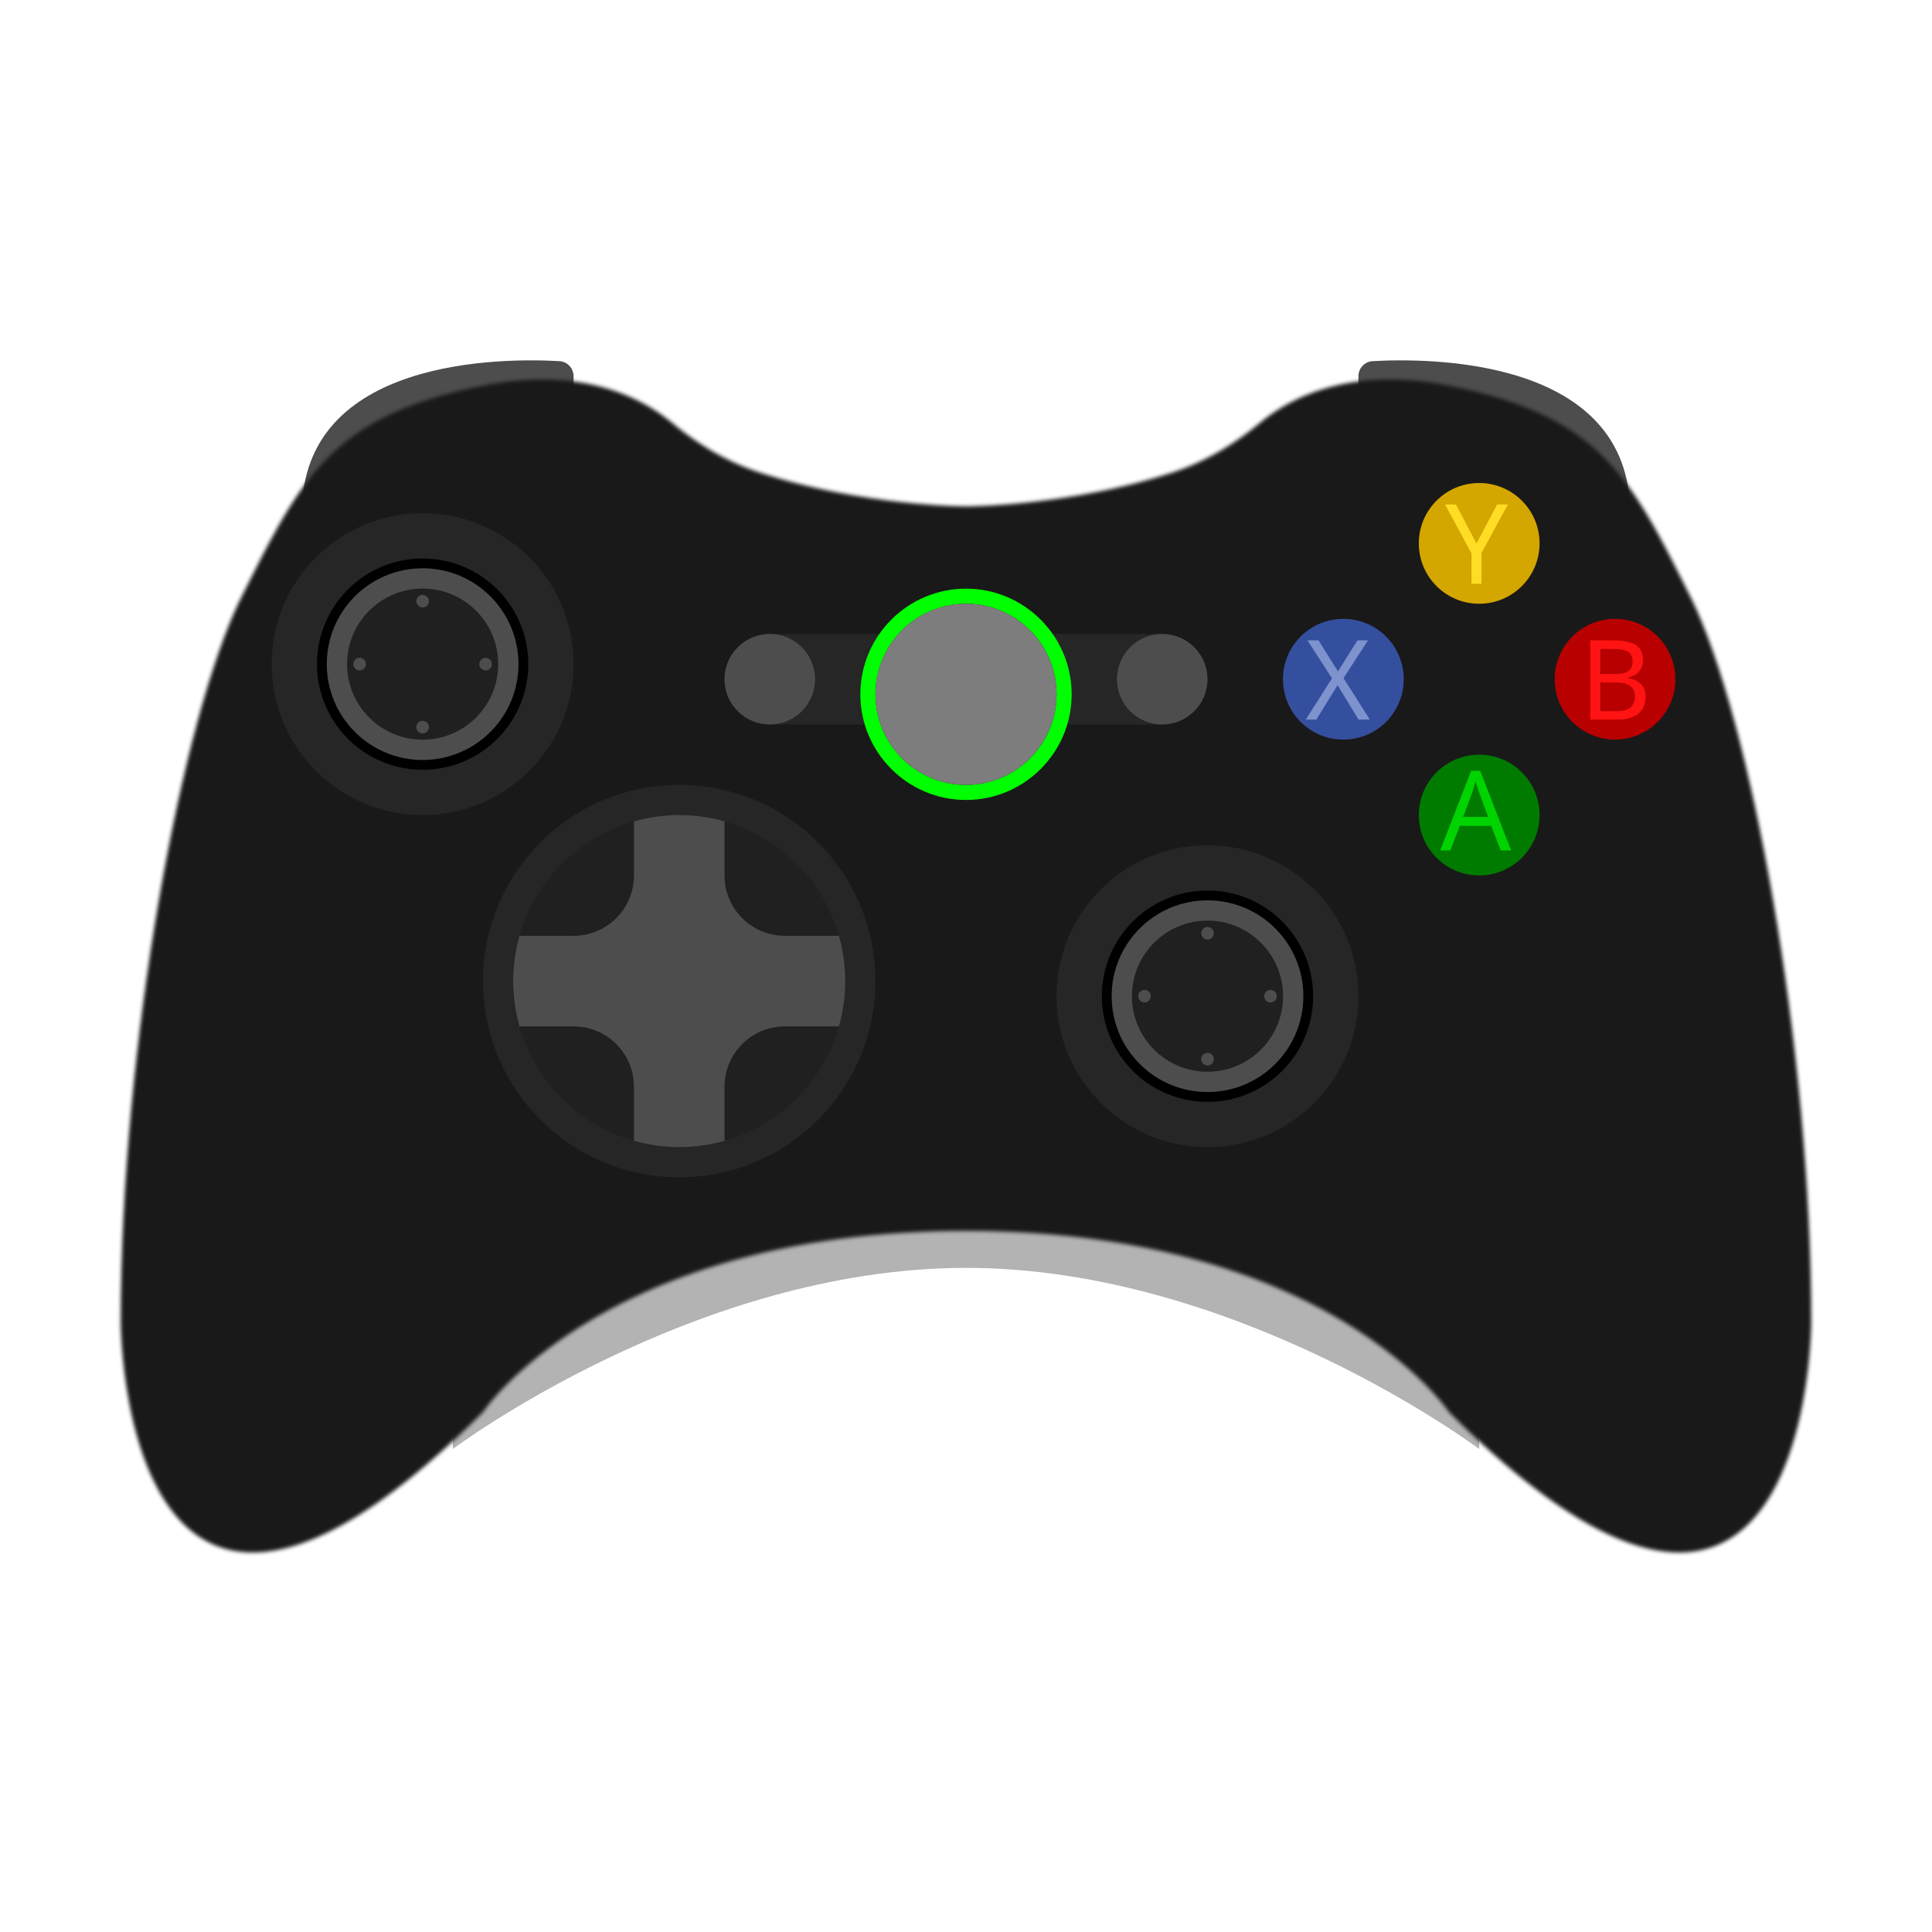
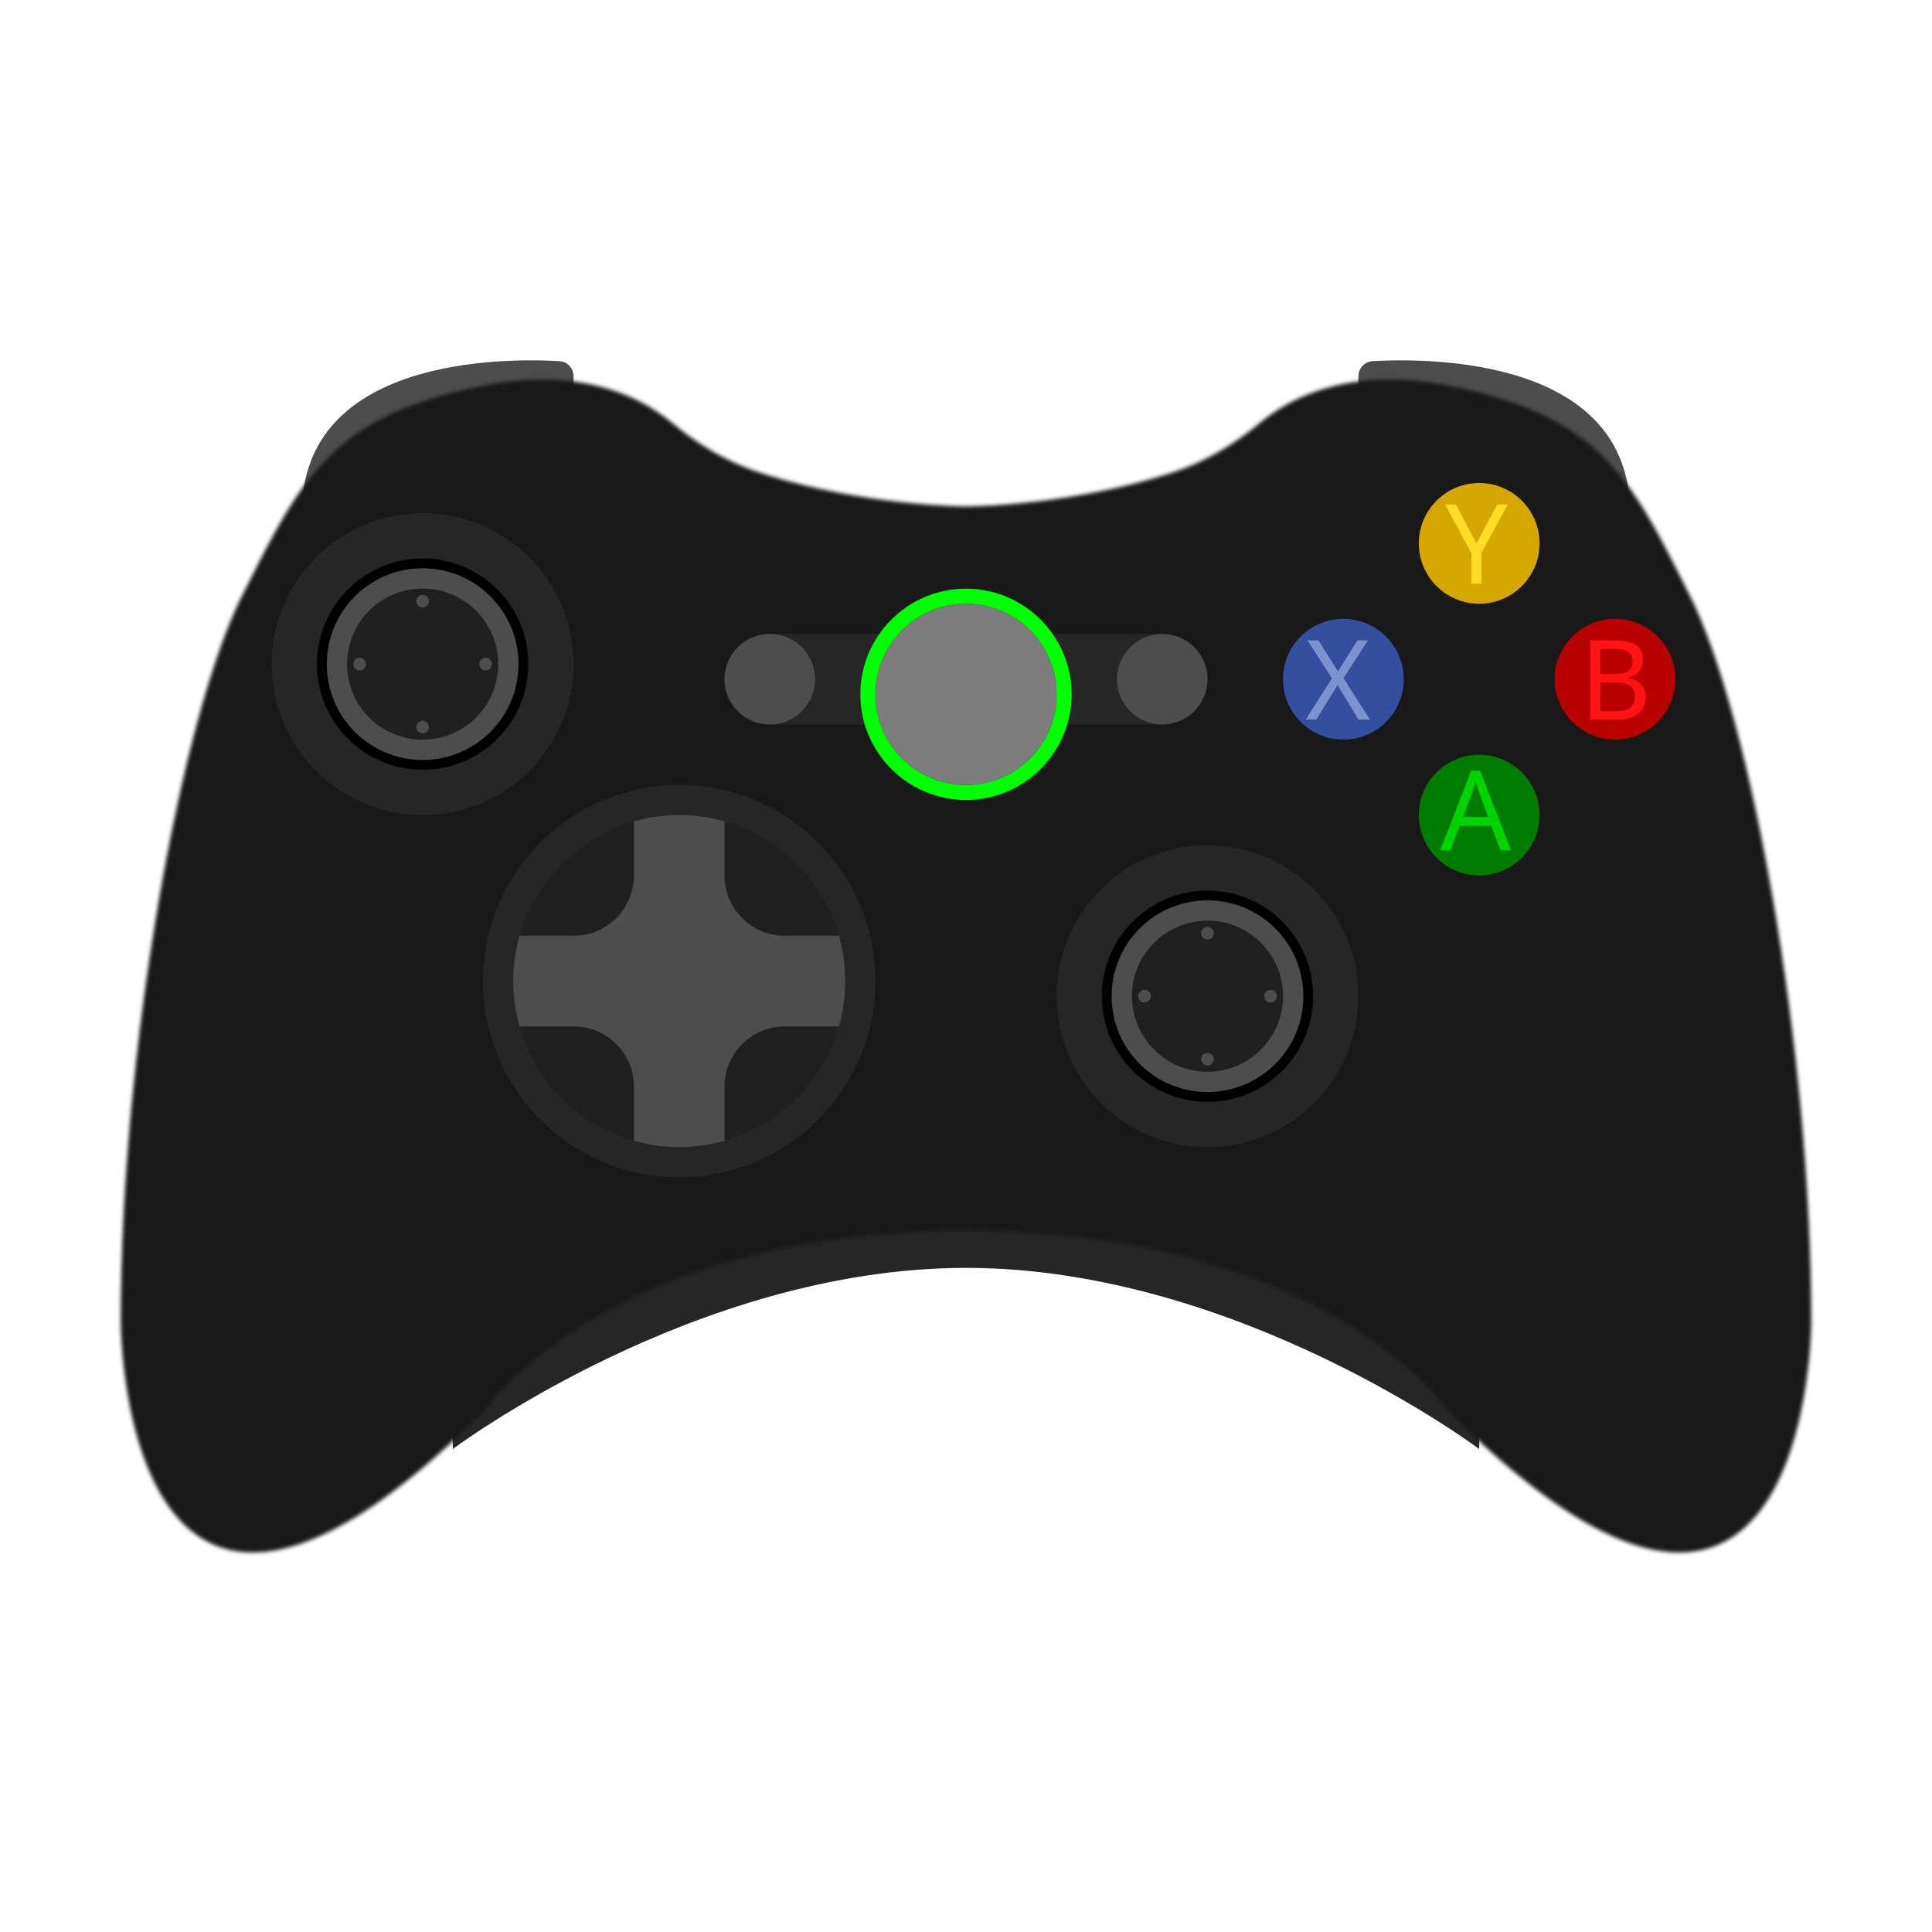
<svg xmlns="http://www.w3.org/2000/svg" viewBox="0 0 341.333 341.333" height="256" width="256" xml:space="preserve" id="svg2" version="1.1">
  <defs id="defs6">
    <clipPath id="clipPath18" clipPathUnits="userSpaceOnUse">
      <path id="path16" d="M 0,256 H 256 V 0 H 0 Z" />
    </clipPath>
    <clipPath id="clipPath26" clipPathUnits="userSpaceOnUse">
      <path id="path24" d="M 8,215.426 H 248 V 40.574 H 8 Z" />
    </clipPath>
    <filter style="color-interpolation-filters:sRGB" id="filter854" x="-0.003" width="1.006" y="-0.004" height="1.009">
      <feGaussianBlur stdDeviation="0.379" id="feGaussianBlur856" />
    </filter>
  </defs>
  <g id="g22" transform="matrix(1.333333,0,0,-1.333333,0,341.3333)" />
-   <path id="path38" style="fill:#b3b3b3;fill-opacity:1;fill-rule:nonzero;stroke:none;stroke-width:1.333" d="m 80,256 c 0,0 42.667,-32 90.667,-32 48,0 90.667,32 90.667,32 V 213.333 H 80 Z" />
+   <path id="path38" style="fill:#262626;fill-opacity:1;fill-rule:nonzero;stroke:none;stroke-width:1.333" d="m 80,256 c 0,0 42.667,-32 90.667,-32 48,0 90.667,32 90.667,32 V 213.333 H 80 Z" />
  <path id="path42" style="fill:#4d4d4d;fill-opacity:1;fill-rule:nonzero;stroke:none;stroke-width:1.333" d="m 240,74.667 v -8.197 c 0,-1.412 1.089,-2.581 2.5,-2.663 9.857,-0.568 45.5,-0.715 45.5,26.86 z" />
  <path id="path46" style="fill:#4d4d4d;fill-opacity:1;fill-rule:nonzero;stroke:none;stroke-width:1.333" d="m 101.333,74.667 v -8.197 c 0,-1.412 -1.089,-2.581 -2.5,-2.663 -9.857,-0.568 -45.5,-0.715 -45.5,26.86 z" />
  <path id="path50" style="fill:#191919;fill-opacity:1;fill-rule:nonzero;stroke:none;stroke-width:1.333;filter:url(#filter854)" d="m 298.667,105.469 c -10.667,-21.333 -16,-32 -42.667,-37.333 -17.597,-3.52 -28.228,2.251 -33.421,6.584 -4.571,3.809 -9.72,6.891 -15.375,8.741 -18.349,6.008 -36.537,6.008 -36.537,6.008 0,0 -18.187,0 -36.537,-6.008 -5.655,-1.851 -10.804,-4.932 -15.373,-8.741 -5.196,-4.333 -15.825,-10.104 -33.423,-6.584 -26.667,5.333 -32,16 -42.667,37.333 -10.667,21.333 -21.333,80 -21.333,128 0,0 0,80 64,16 0,0 21.333,-32 85.333,-32 64,0 85.333,32 85.333,32 64,64 64,-16 64,-16 0,-48 -10.667,-106.667 -21.333,-128" />
  <path d="M 205.333,128 H 136 v -16 h 69.333 z" style="fill:#262626;fill-opacity:1;fill-rule:nonzero;stroke:none;stroke-width:1.333" id="path52" />
  <path id="path56" style="fill:#4d4d4d;fill-opacity:1;fill-rule:nonzero;stroke:none;stroke-width:1.333" d="m 144,120 c 0,4.417 -3.583,8 -8,8 -4.417,0 -8,-3.583 -8,-8 0,-4.417 3.583,-8 8,-8 4.417,0 8,3.583 8,8" />
  <path id="path60" style="fill:#4d4d4d;fill-opacity:1;fill-rule:nonzero;stroke:none;stroke-width:1.333" d="m 213.333,120 c 0,4.417 -3.583,8 -8,8 -4.417,0 -8,-3.583 -8,-8 0,-4.417 3.583,-8 8,-8 4.417,0 8,3.583 8,8" />
  <path id="path64" style="fill:#00ff00;fill-opacity:1;fill-rule:nonzero;stroke:none;stroke-width:1.333" d="m 170.667,104 c -10.293,0 -18.667,8.373 -18.667,18.667 0,10.293 8.373,18.667 18.667,18.667 10.293,0 18.667,-8.373 18.667,-18.667 C 189.333,112.373 180.96,104 170.667,104 m 0,2.667 c 8.836,0 16,7.164 16,16 0,8.836 -7.164,16 -16,16 -8.836,0 -16,-7.164 -16,-16 0,-8.836 7.164,-16 16,-16" />
  <path id="path68" style="fill:#7d7d7d;fill-opacity:1;fill-rule:nonzero;stroke:none;stroke-width:1.333" d="m 186.667,122.667 c 0,8.836 -7.164,16 -16,16 -8.836,0 -16,-7.164 -16,-16 0,-8.836 7.164,-16 16,-16 8.836,0 16,7.164 16,16" />
  <path id="path72" style="fill:#262626;fill-opacity:1;fill-rule:nonzero;stroke:none;stroke-width:1.333" d="m 154.667,173.333 c 0,19.145 -15.521,34.667 -34.667,34.667 -19.145,0 -34.667,-15.521 -34.667,-34.667 0,-19.145 15.521,-34.667 34.667,-34.667 19.145,0 34.667,15.521 34.667,34.667" />
  <path id="path76" style="fill:#262626;fill-opacity:1;fill-rule:nonzero;stroke:none;stroke-width:1.333" d="m 240,176 c 0,14.728 -11.939,26.667 -26.667,26.667 -14.728,0 -26.667,-11.939 -26.667,-26.667 0,-14.728 11.939,-26.667 26.667,-26.667 C 228.061,149.333 240,161.272 240,176" />
  <path id="path80" style="fill:#202020;fill-opacity:1;fill-rule:nonzero;stroke:none;stroke-width:1.333" d="m 149.333,173.333 c 0,16.2 -13.133,29.333 -29.333,29.333 -16.2,0 -29.333,-13.133 -29.333,-29.333 C 90.667,157.133 103.8,144 120,144 c 16.2,0 29.333,13.133 29.333,29.333" />
  <path id="path84" style="fill:#354f9f;fill-opacity:1;fill-rule:nonzero;stroke:none;stroke-width:1.333" d="m 248,120 c 0,5.891 -4.776,10.667 -10.667,10.667 -5.891,0 -10.667,-4.776 -10.667,-10.667 0,-5.891 4.776,-10.667 10.667,-10.667 5.891,0 10.667,4.776 10.667,10.667" />
  <path id="path88" style="fill:#d4a600;fill-opacity:1;fill-rule:nonzero;stroke:none;stroke-width:1.333" d="m 272,96 c 0,5.891 -4.776,10.667 -10.667,10.667 -5.891,0 -10.667,-4.776 -10.667,-10.667 0,-5.891 4.776,-10.667 10.667,-10.667 5.891,0 10.667,4.776 10.667,10.667" />
  <path id="path92" style="fill:#007b00;fill-opacity:1;fill-rule:nonzero;stroke:none;stroke-width:1.333" d="m 272,144 c 0,5.891 -4.776,10.667 -10.667,10.667 -5.891,0 -10.667,-4.776 -10.667,-10.667 0,-5.891 4.776,-10.667 10.667,-10.667 5.891,0 10.667,4.776 10.667,10.667" />
  <path id="path96" style="fill:#b80000;fill-opacity:1;fill-rule:nonzero;stroke:none;stroke-width:1.333" d="m 296,120 c 0,5.891 -4.776,10.667 -10.667,10.667 -5.891,0 -10.667,-4.776 -10.667,-10.667 0,-5.891 4.776,-10.667 10.667,-10.667 5.891,0 10.667,4.776 10.667,10.667" />
  <g id="g882" transform="translate(3.53334,-3.53333)">
    <path d="m 227.6,179.533 c 0,9.831 -7.969,17.8 -17.8,17.8 -9.831,0 -17.8,-7.969 -17.8,-17.8 0,-9.83 7.969,-17.8 17.8,-17.8 9.831,0 17.8,7.97 17.8,17.8" style="fill:#4d4d4d;fill-opacity:1;fill-rule:nonzero;stroke:#000000;stroke-width:1.733;stroke-miterlimit:4;stroke-dasharray:none;stroke-opacity:1" id="path100" />
    <path d="m 223.15,179.533 c 0,7.373 -5.977,13.35 -13.35,13.35 -7.373,0 -13.35,-5.977 -13.35,-13.35 0,-7.373 5.977,-13.35 13.35,-13.35 7.373,0 13.35,5.977 13.35,13.35" style="fill:#202020;fill-opacity:1;fill-rule:nonzero;stroke:none;stroke-width:1.333" id="path104" />
    <path d="m 199.787,179.533 c 0,0.615 -0.497,1.113 -1.113,1.113 -0.615,0 -1.113,-0.497 -1.113,-1.113 0,-0.615 0.497,-1.113 1.113,-1.113 0.615,0 1.113,0.497 1.113,1.113" style="fill:#4d4d4d;fill-opacity:1;fill-rule:nonzero;stroke:none;stroke-width:1.333" id="path108" />
    <path d="m 222.037,179.533 c 0,0.615 -0.497,1.113 -1.113,1.113 -0.615,0 -1.113,-0.497 -1.113,-1.113 0,-0.615 0.497,-1.113 1.113,-1.113 0.615,0 1.113,0.497 1.113,1.113" style="fill:#4d4d4d;fill-opacity:1;fill-rule:nonzero;stroke:none;stroke-width:1.333" id="path112" />
    <path d="m 209.8,169.521 c -0.615,0 -1.112,-0.498 -1.112,-1.113 0,-0.614 0.497,-1.113 1.112,-1.113 0.615,0 1.113,0.498 1.113,1.113 0,0.614 -0.497,1.113 -1.113,1.113" style="fill:#4d4d4d;fill-opacity:1;fill-rule:nonzero;stroke:none;stroke-width:1.333" id="path116" />
    <path d="m 209.8,191.771 c -0.615,0 -1.112,-0.497 -1.112,-1.113 0,-0.615 0.497,-1.113 1.112,-1.113 0.615,0 1.113,0.497 1.113,1.113 0,0.615 -0.497,1.113 -1.113,1.113" style="fill:#4d4d4d;fill-opacity:1;fill-rule:nonzero;stroke:none;stroke-width:1.333" id="path120" />
  </g>
  <path id="path124" style="fill:#262626;fill-opacity:1;fill-rule:nonzero;stroke:none;stroke-width:1.333" d="m 101.333,117.333 c 0,14.727 -11.939,26.667 -26.667,26.667 -14.727,0 -26.667,-11.939 -26.667,-26.667 0,-14.727 11.939,-26.667 26.667,-26.667 14.727,0 26.667,11.939 26.667,26.667" />
  <g id="g874" transform="translate(0.806113,0.898406)">
    <path d="m 91.661,116.435 c 0,9.83 -7.97,17.8 -17.8,17.8 -9.83,0 -17.8,-7.97 -17.8,-17.8 0,-9.83 7.97,-17.8 17.8,-17.8 9.83,0 17.8,7.97 17.8,17.8" style="fill:#4d4d4d;fill-opacity:1;fill-rule:nonzero;stroke:#000000;stroke-width:1.733;stroke-miterlimit:4;stroke-dasharray:none;stroke-opacity:1" id="path128" />
    <path d="m 87.211,116.435 c 0,7.373 -5.977,13.35 -13.35,13.35 -7.373,0 -13.35,-5.977 -13.35,-13.35 0,-7.373 5.977,-13.35 13.35,-13.35 7.373,0 13.35,5.977 13.35,13.35" style="fill:#202020;fill-opacity:1;fill-rule:nonzero;stroke:none;stroke-width:1.333" id="path132" />
    <path d="m 63.848,116.435 c 0,0.614 -0.498,1.113 -1.113,1.113 -0.614,0 -1.113,-0.498 -1.113,-1.113 0,-0.614 0.498,-1.113 1.113,-1.113 0.614,0 1.113,0.498 1.113,1.113" style="fill:#4d4d4d;fill-opacity:1;fill-rule:nonzero;stroke:none;stroke-width:1.333" id="path136" />
    <path d="m 86.098,116.435 c 0,0.614 -0.498,1.113 -1.113,1.113 -0.614,0 -1.113,-0.498 -1.113,-1.113 0,-0.614 0.498,-1.113 1.113,-1.113 0.614,0 1.113,0.498 1.113,1.113" style="fill:#4d4d4d;fill-opacity:1;fill-rule:nonzero;stroke:none;stroke-width:1.333" id="path140" />
    <path d="m 73.861,106.422 c -0.614,0 -1.112,-0.498 -1.112,-1.113 0,-0.614 0.498,-1.113 1.112,-1.113 0.614,0 1.113,0.498 1.113,1.113 0,0.614 -0.498,1.113 -1.113,1.113" style="fill:#4d4d4d;fill-opacity:1;fill-rule:nonzero;stroke:none;stroke-width:1.333" id="path144" />
    <path d="m 73.861,128.672 c -0.614,0 -1.112,-0.498 -1.112,-1.113 0,-0.614 0.498,-1.113 1.112,-1.113 0.614,0 1.113,0.498 1.113,1.113 0,0.614 -0.498,1.113 -1.113,1.113" style="fill:#4d4d4d;fill-opacity:1;fill-rule:nonzero;stroke:none;stroke-width:1.333" id="path148" />
  </g>
  <path id="path152" style="fill:#4d4d4d;fill-opacity:1;fill-rule:nonzero;stroke:none;stroke-width:1.333" d="m 138.667,165.333 c -5.891,0 -10.667,-4.776 -10.667,-10.667 v -9.553 c -2.544,-0.72 -5.225,-1.113 -8,-1.113 -2.775,0 -5.456,0.393 -8,1.113 v 9.553 c 0,5.891 -4.776,10.667 -10.667,10.667 h -9.553 c -0.72,2.544 -1.113,5.225 -1.113,8 0,2.775 0.393,5.456 1.113,8 h 9.553 c 5.891,0 10.667,4.776 10.667,10.667 v 9.553 c 2.544,0.72 5.225,1.113 8,1.113 2.775,0 5.456,-0.393 8,-1.113 V 192 c 0,-5.891 4.776,-10.667 10.667,-10.667 h 9.553 c 0.72,-2.544 1.113,-5.225 1.113,-8 0,-2.775 -0.393,-5.456 -1.113,-8 z" />
  <text xml:space="preserve" style="font-style:normal;font-weight:normal;font-size:19.61px;line-height:1.25;font-family:sans-serif;letter-spacing:0px;word-spacing:0px;fill:#00d400;fill-opacity:1;stroke:none;stroke-width:0.49;" x="254.451" y="150.237" id="text81">
    <tspan id="tspan79" x="254.451" y="150.237" style="stroke-width:0.49;fill:#00d400;fill-opacity:1;">A</tspan>
  </text>
  <text xml:space="preserve" style="font-style:normal;font-weight:normal;font-size:19.609px;line-height:1.25;font-family:sans-serif;letter-spacing:0px;word-spacing:0px;fill:#ff1313;fill-opacity:1;stroke:none;stroke-width:0.49;" x="279.042" y="127.129" id="text890">
    <tspan id="tspan888" x="279.042" y="127.129" style="stroke-width:0.49;fill:#ff1313;fill-opacity:1;">B</tspan>
  </text>
  <text xml:space="preserve" style="font-style:normal;font-weight:normal;font-size:19.609px;line-height:1.25;font-family:sans-serif;letter-spacing:0px;word-spacing:0px;fill:#7e92ce;fill-opacity:1;stroke:none;stroke-width:0.49;" x="230.612" y="127.129" id="text894">
    <tspan id="tspan892" x="230.612" y="127.129" style="stroke-width:0.49;fill:#7e92ce;fill-opacity:1;">X</tspan>
  </text>
  <text xml:space="preserve" style="font-style:normal;font-weight:normal;font-size:19.609px;line-height:1.25;font-family:sans-serif;letter-spacing:0px;word-spacing:0px;fill:#ffdd25;fill-opacity:1;stroke:none;stroke-width:0.49;" x="255.301" y="103.129" id="text898">
    <tspan id="tspan896" x="255.301" y="103.129" style="stroke-width:0.49;fill:#ffdd25;fill-opacity:1;">Y</tspan>
  </text>
</svg>
